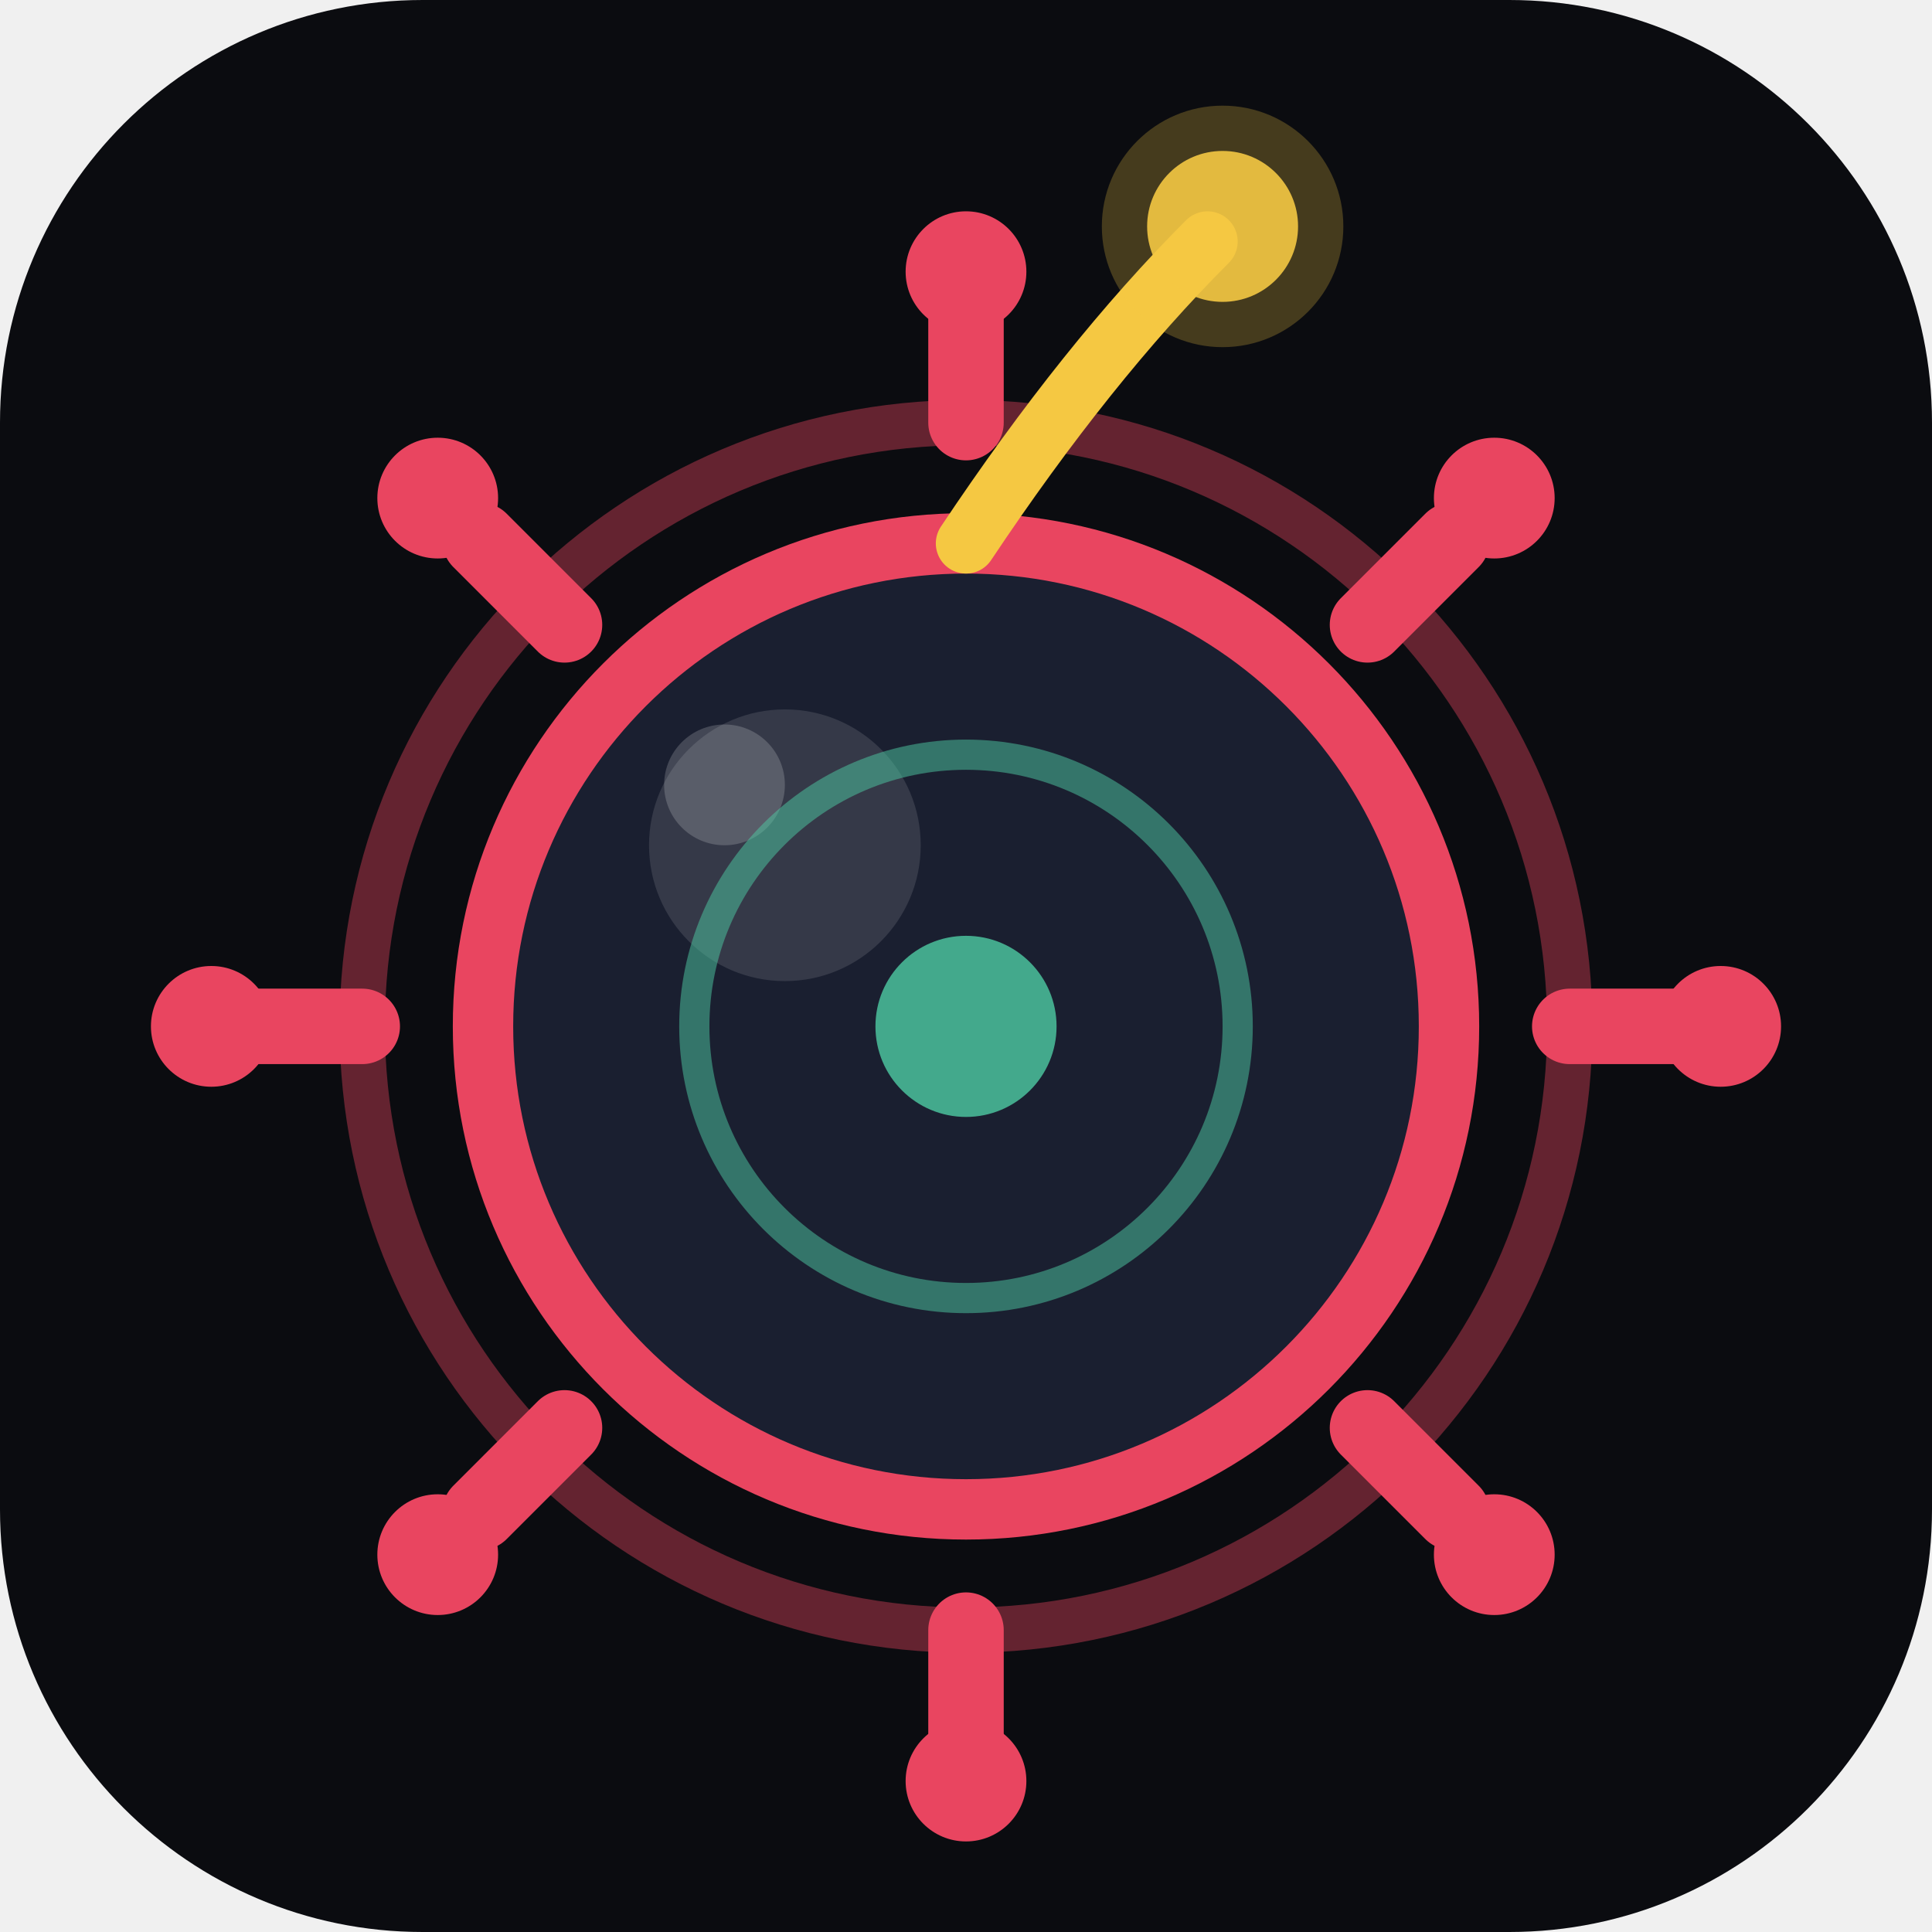
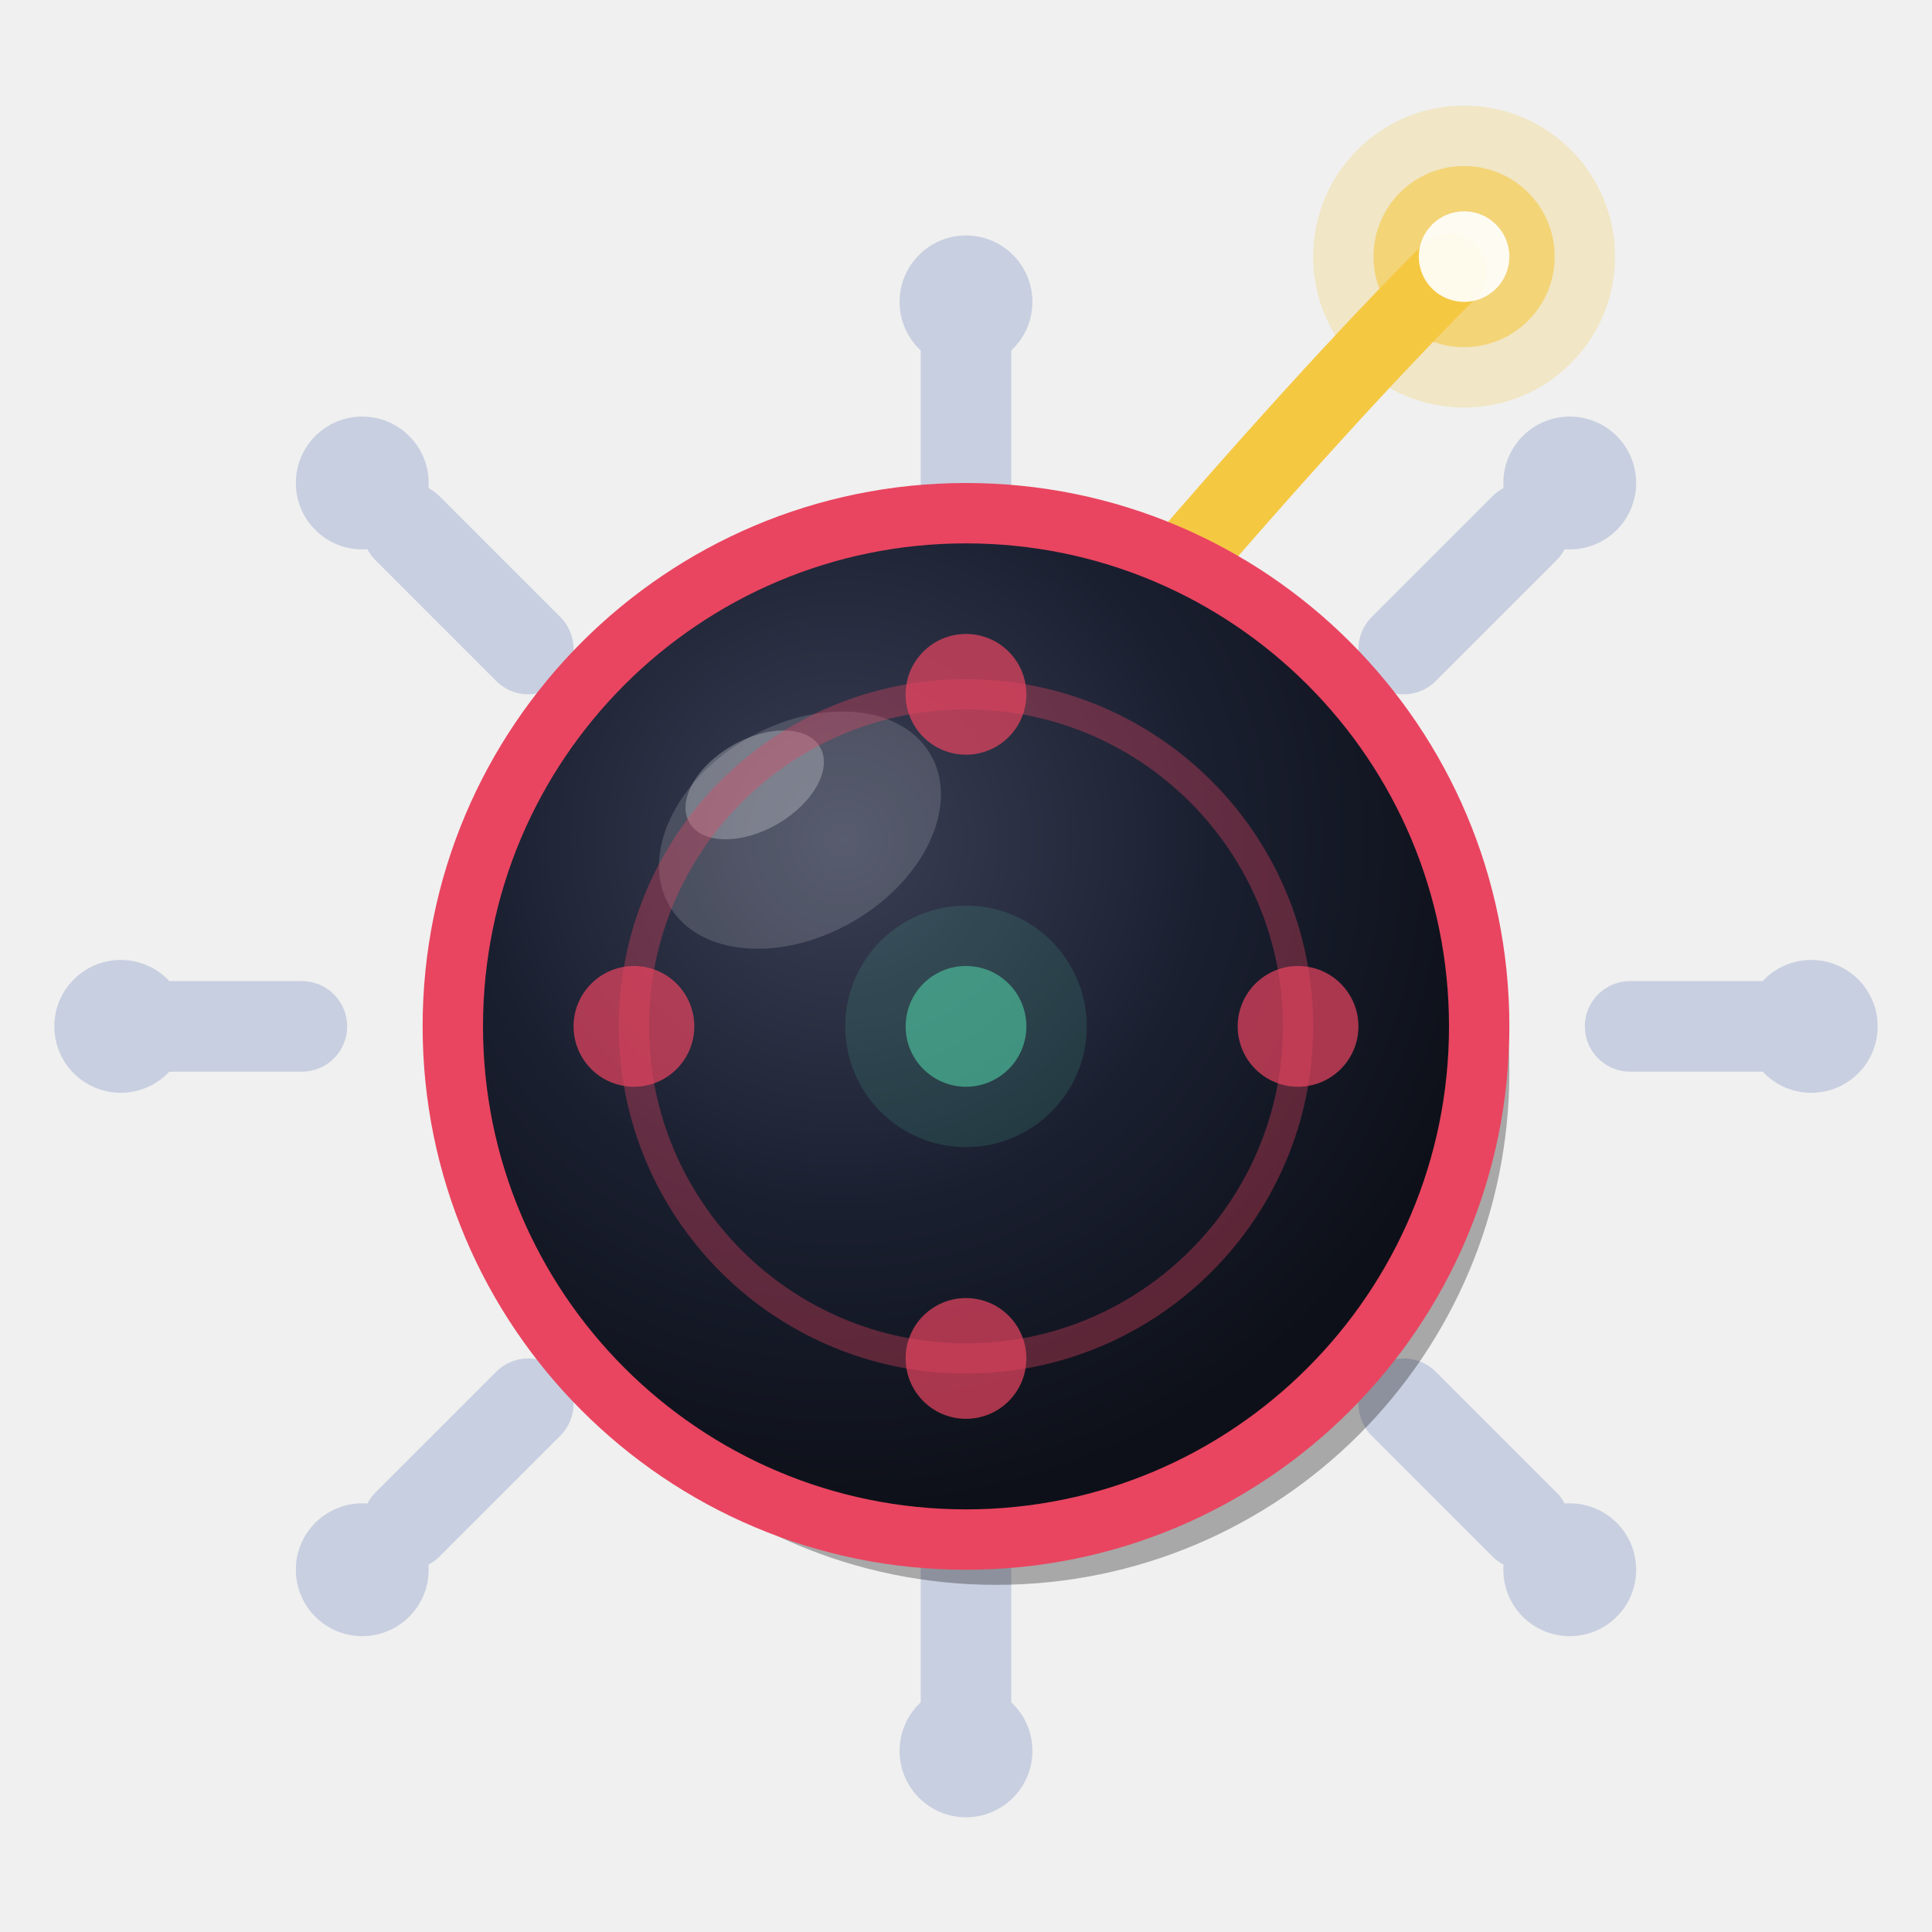
<svg xmlns="http://www.w3.org/2000/svg" viewBox="0 0 64 64">
-   <rect width="64" height="64" rx="14" fill="#0b0c10" />
-   <circle cx="32" cy="34" r="20" fill="none" stroke="#e94560" stroke-width="1.5" opacity="0.4" />
-   <circle cx="32" cy="34" r="16" fill="#1a1f30" />
-   <circle cx="32" cy="34" r="16" fill="none" stroke="#e94560" stroke-width="2" />
-   <g stroke="#e94560" stroke-width="2.5" stroke-linecap="round">
-     <line x1="32" y1="14" x2="32" y2="10" />
-     <line x1="32" y1="54" x2="32" y2="58" />
-     <line x1="12" y1="34" x2="8" y2="34" />
-     <line x1="52" y1="34" x2="56" y2="34" />
-     <line x1="18.7" y1="20.7" x2="15.9" y2="17.9" />
-     <line x1="45.3" y1="20.7" x2="48.1" y2="17.9" />
-     <line x1="18.7" y1="47.3" x2="15.9" y2="50.1" />
-     <line x1="45.3" y1="47.3" x2="48.1" y2="50.1" />
+   <path d="M38 20 Q44 13 48 9" fill="none" stroke="#f5c842" stroke-width="2.5" stroke-linecap="round" />
+   <circle cx="48.5" cy="8.5" r="5" fill="#f5c842" opacity="0.25" />
+   <circle cx="48.5" cy="8.5" r="3" fill="#f5c842" opacity="0.6" />
+   <circle cx="48.5" cy="8.5" r="1.5" fill="#fff" opacity="0.9" />
+   <g stroke="#c8cfe0" stroke-width="3" stroke-linecap="round">
+     <line x1="32" y1="16" x2="32" y2="11" />
+     <line x1="32" y1="52" x2="32" y2="57" />
+     <line x1="10" y1="34" x2="5" y2="34" />
+     <line x1="54" y1="34" x2="59" y2="34" />
+     <line x1="17.5" y1="21.5" x2="13.5" y2="17.5" />
+     <line x1="46.5" y1="21.5" x2="50.5" y2="17.5" />
+     <line x1="17.5" y1="46.5" x2="13.5" y2="50.5" />
+     <line x1="46.5" y1="46.5" x2="50.5" y2="50.5" />
  </g>
-   <g fill="#e94560">
-     <circle cx="32" cy="9" r="2" />
-     <circle cx="32" cy="59" r="2" />
-     <circle cx="7" cy="34" r="2" />
-     <circle cx="57" cy="34" r="2" />
-     <circle cx="14.5" cy="16.5" r="2" />
-     <circle cx="49.5" cy="16.5" r="2" />
-     <circle cx="14.5" cy="51.5" r="2" />
-     <circle cx="49.5" cy="51.5" r="2" />
+   <g fill="#c8cfe0">
+     <circle cx="32" cy="10" r="2.2" />
+     <circle cx="32" cy="58" r="2.2" />
+     <circle cx="4" cy="34" r="2.2" />
+     <circle cx="60" cy="34" r="2.2" />
+     <circle cx="12" cy="16" r="2.2" />
+     <circle cx="52" cy="16" r="2.2" />
+     <circle cx="12" cy="52" r="2.2" />
+     <circle cx="52" cy="52" r="2.2" />
  </g>
-   <circle cx="26" cy="28" r="4.5" fill="white" opacity="0.12" />
-   <circle cx="24" cy="26" r="2" fill="white" opacity="0.18" />
-   <circle cx="32" cy="34" r="9" fill="none" stroke="#4ecca3" stroke-width="1" opacity="0.5" />
-   <circle cx="32" cy="34" r="3" fill="#4ecca3" opacity="0.8" />
-   <path d="M32 18 Q36 12 40 8" fill="none" stroke="#f5c842" stroke-width="2" stroke-linecap="round" />
-   <circle cx="40.5" cy="7.5" r="2.5" fill="#f5c842" opacity="0.9" />
-   <circle cx="40.5" cy="7.5" r="4" fill="#f5c842" opacity="0.25" />
+   <circle cx="33" cy="35.5" r="17" fill="black" opacity="0.3" />
+   <defs>
+     <radialGradient id="mineGrad" cx="38%" cy="32%" r="65%">
+       <stop offset="0%" stop-color="#3a3f55" />
+       <stop offset="55%" stop-color="#1a1f30" />
+       <stop offset="100%" stop-color="#0d1018" />
+     </radialGradient>
+   </defs>
+   <circle cx="32" cy="34" r="17" fill="url(#mineGrad)" />
+   <circle cx="32" cy="34" r="17" fill="none" stroke="#e94560" stroke-width="2" />
+   <ellipse cx="26.5" cy="27.5" rx="5" ry="3.5" fill="white" opacity="0.15" transform="rotate(-30 26.5 27.5)" />
+   <ellipse cx="25" cy="26" rx="2.5" ry="1.5" fill="white" opacity="0.25" transform="rotate(-30 25 26)" />
+   <circle cx="32" cy="34" r="11" fill="none" stroke="#e94560" stroke-width="1" opacity="0.35" />
+   <circle cx="32" cy="23" r="2" fill="#e94560" opacity="0.7" />
+   <circle cx="32" cy="45" r="2" fill="#e94560" opacity="0.7" />
+   <circle cx="21" cy="34" r="2" fill="#e94560" opacity="0.7" />
+   <circle cx="43" cy="34" r="2" fill="#e94560" opacity="0.7" />
+   <circle cx="32" cy="34" r="4" fill="#4ecca3" opacity="0.15" />
+   <circle cx="32" cy="34" r="2" fill="#4ecca3" opacity="0.6" />
</svg>
